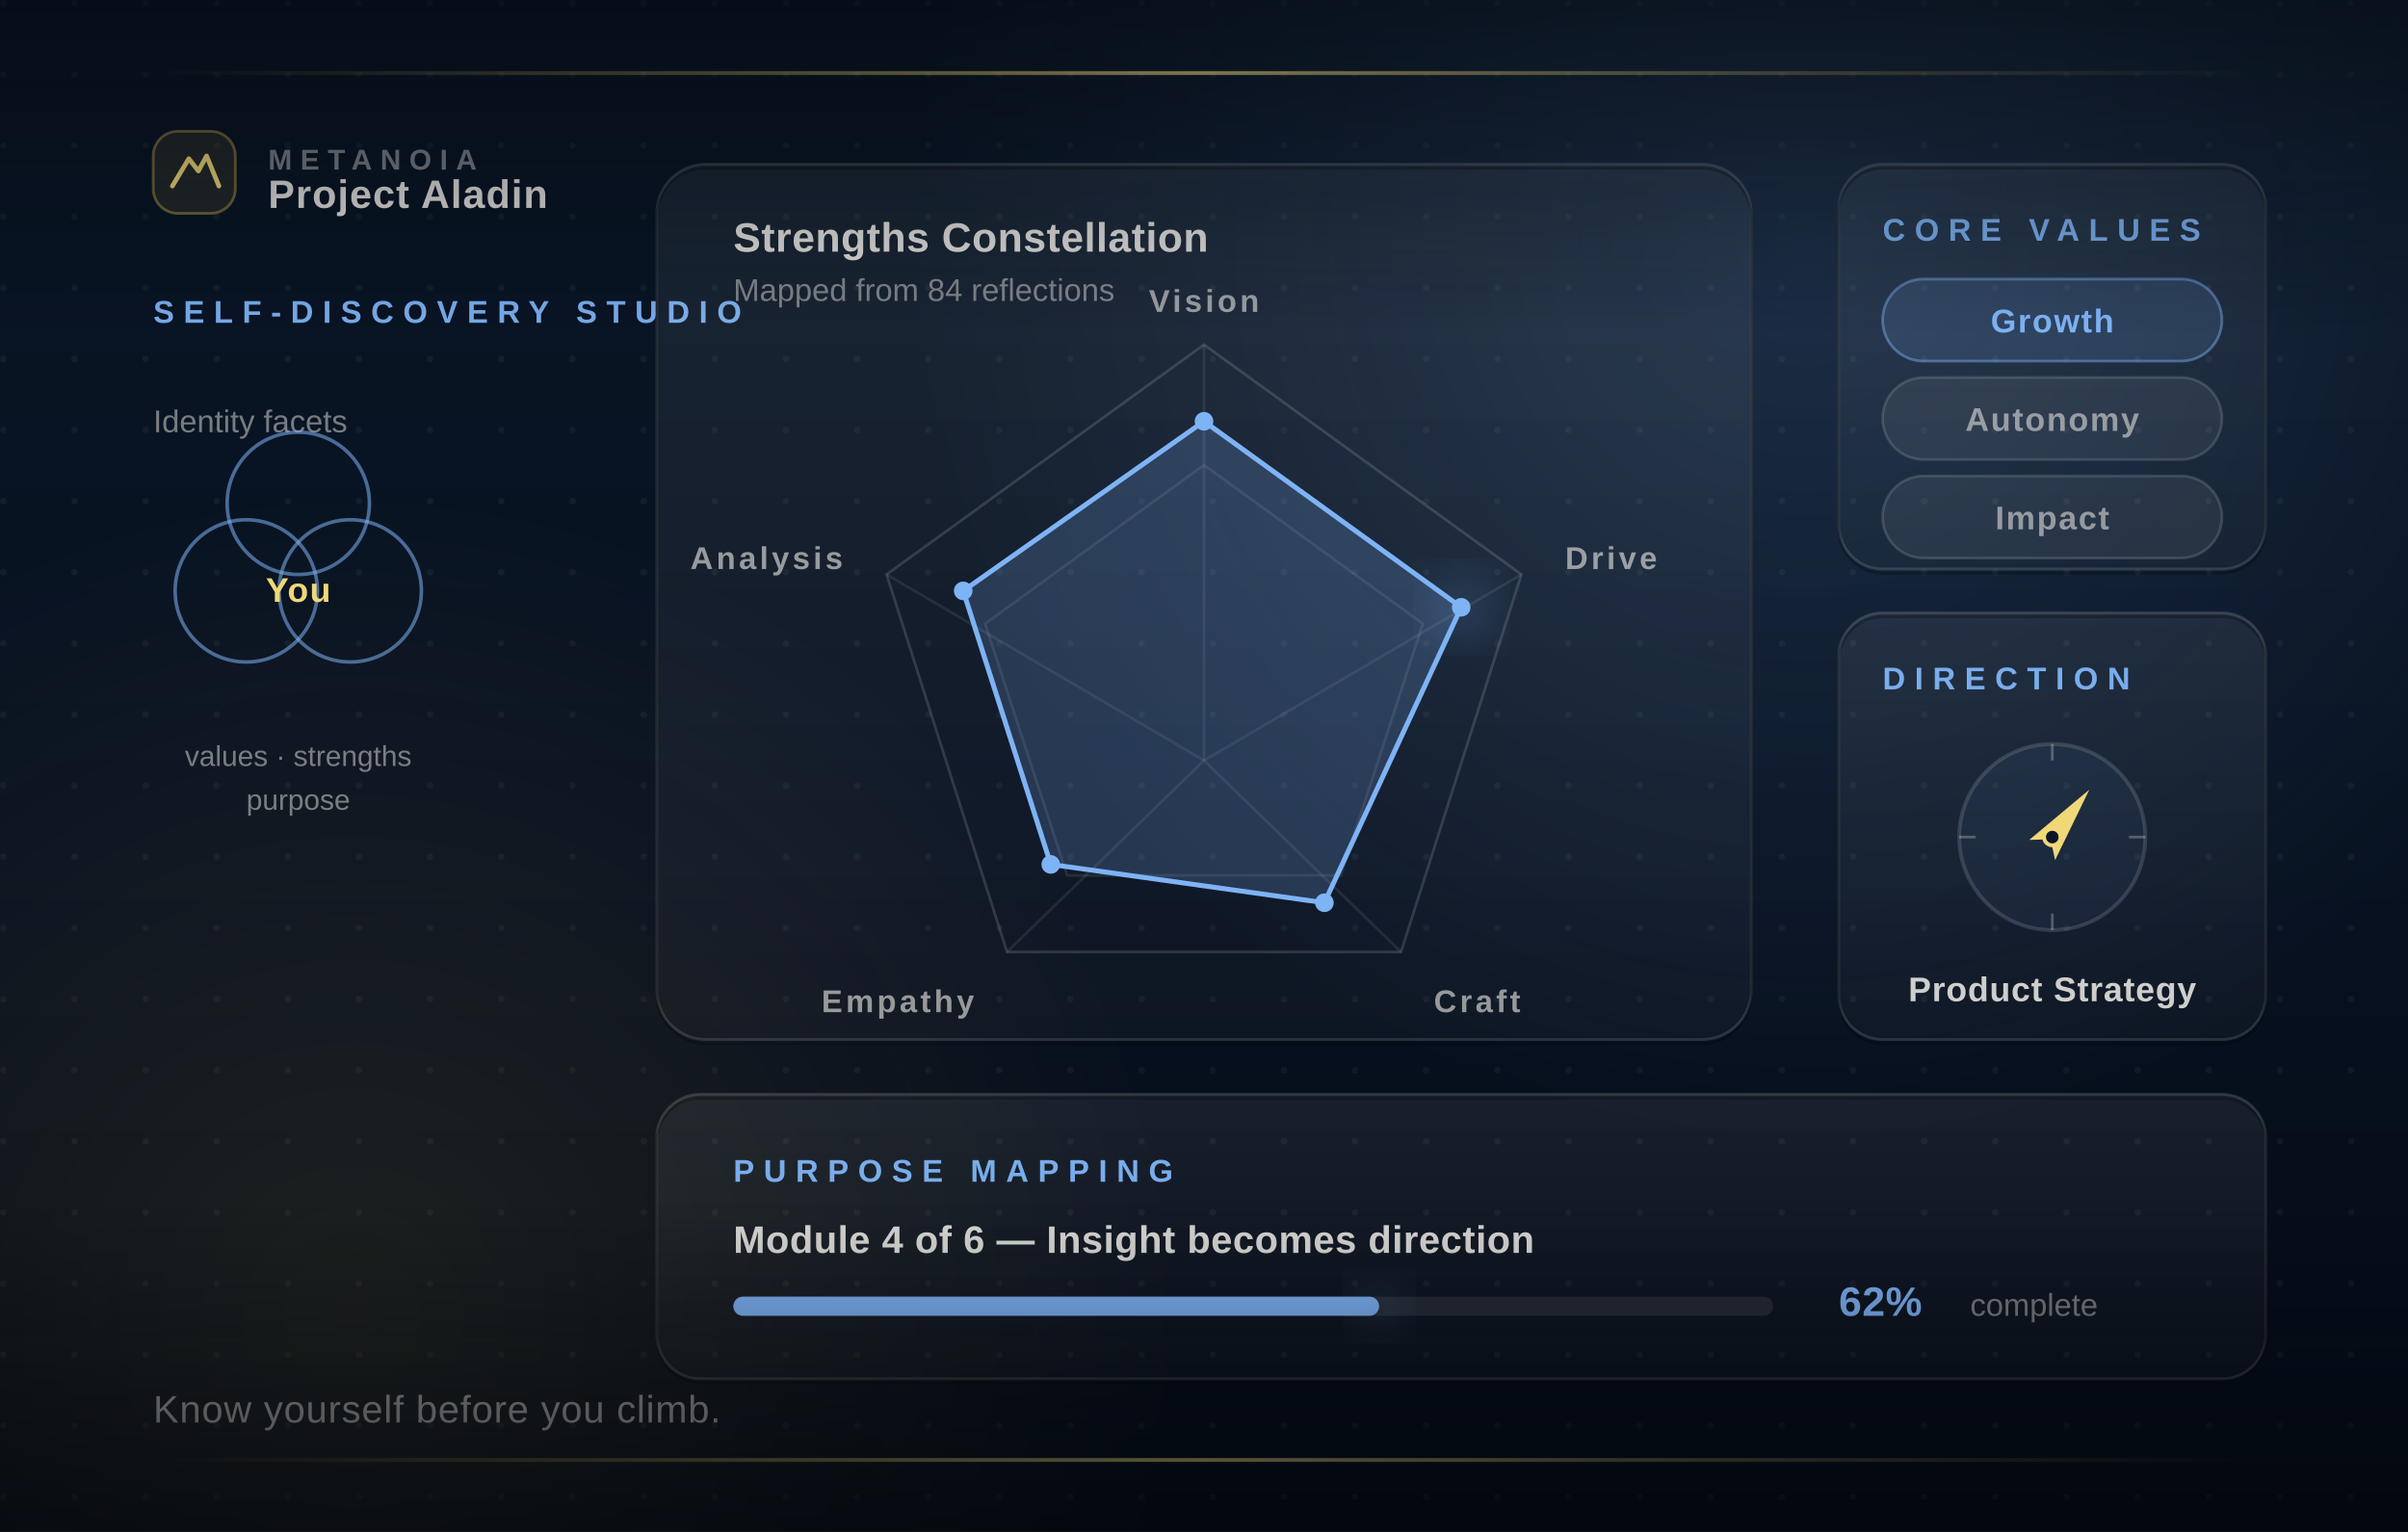
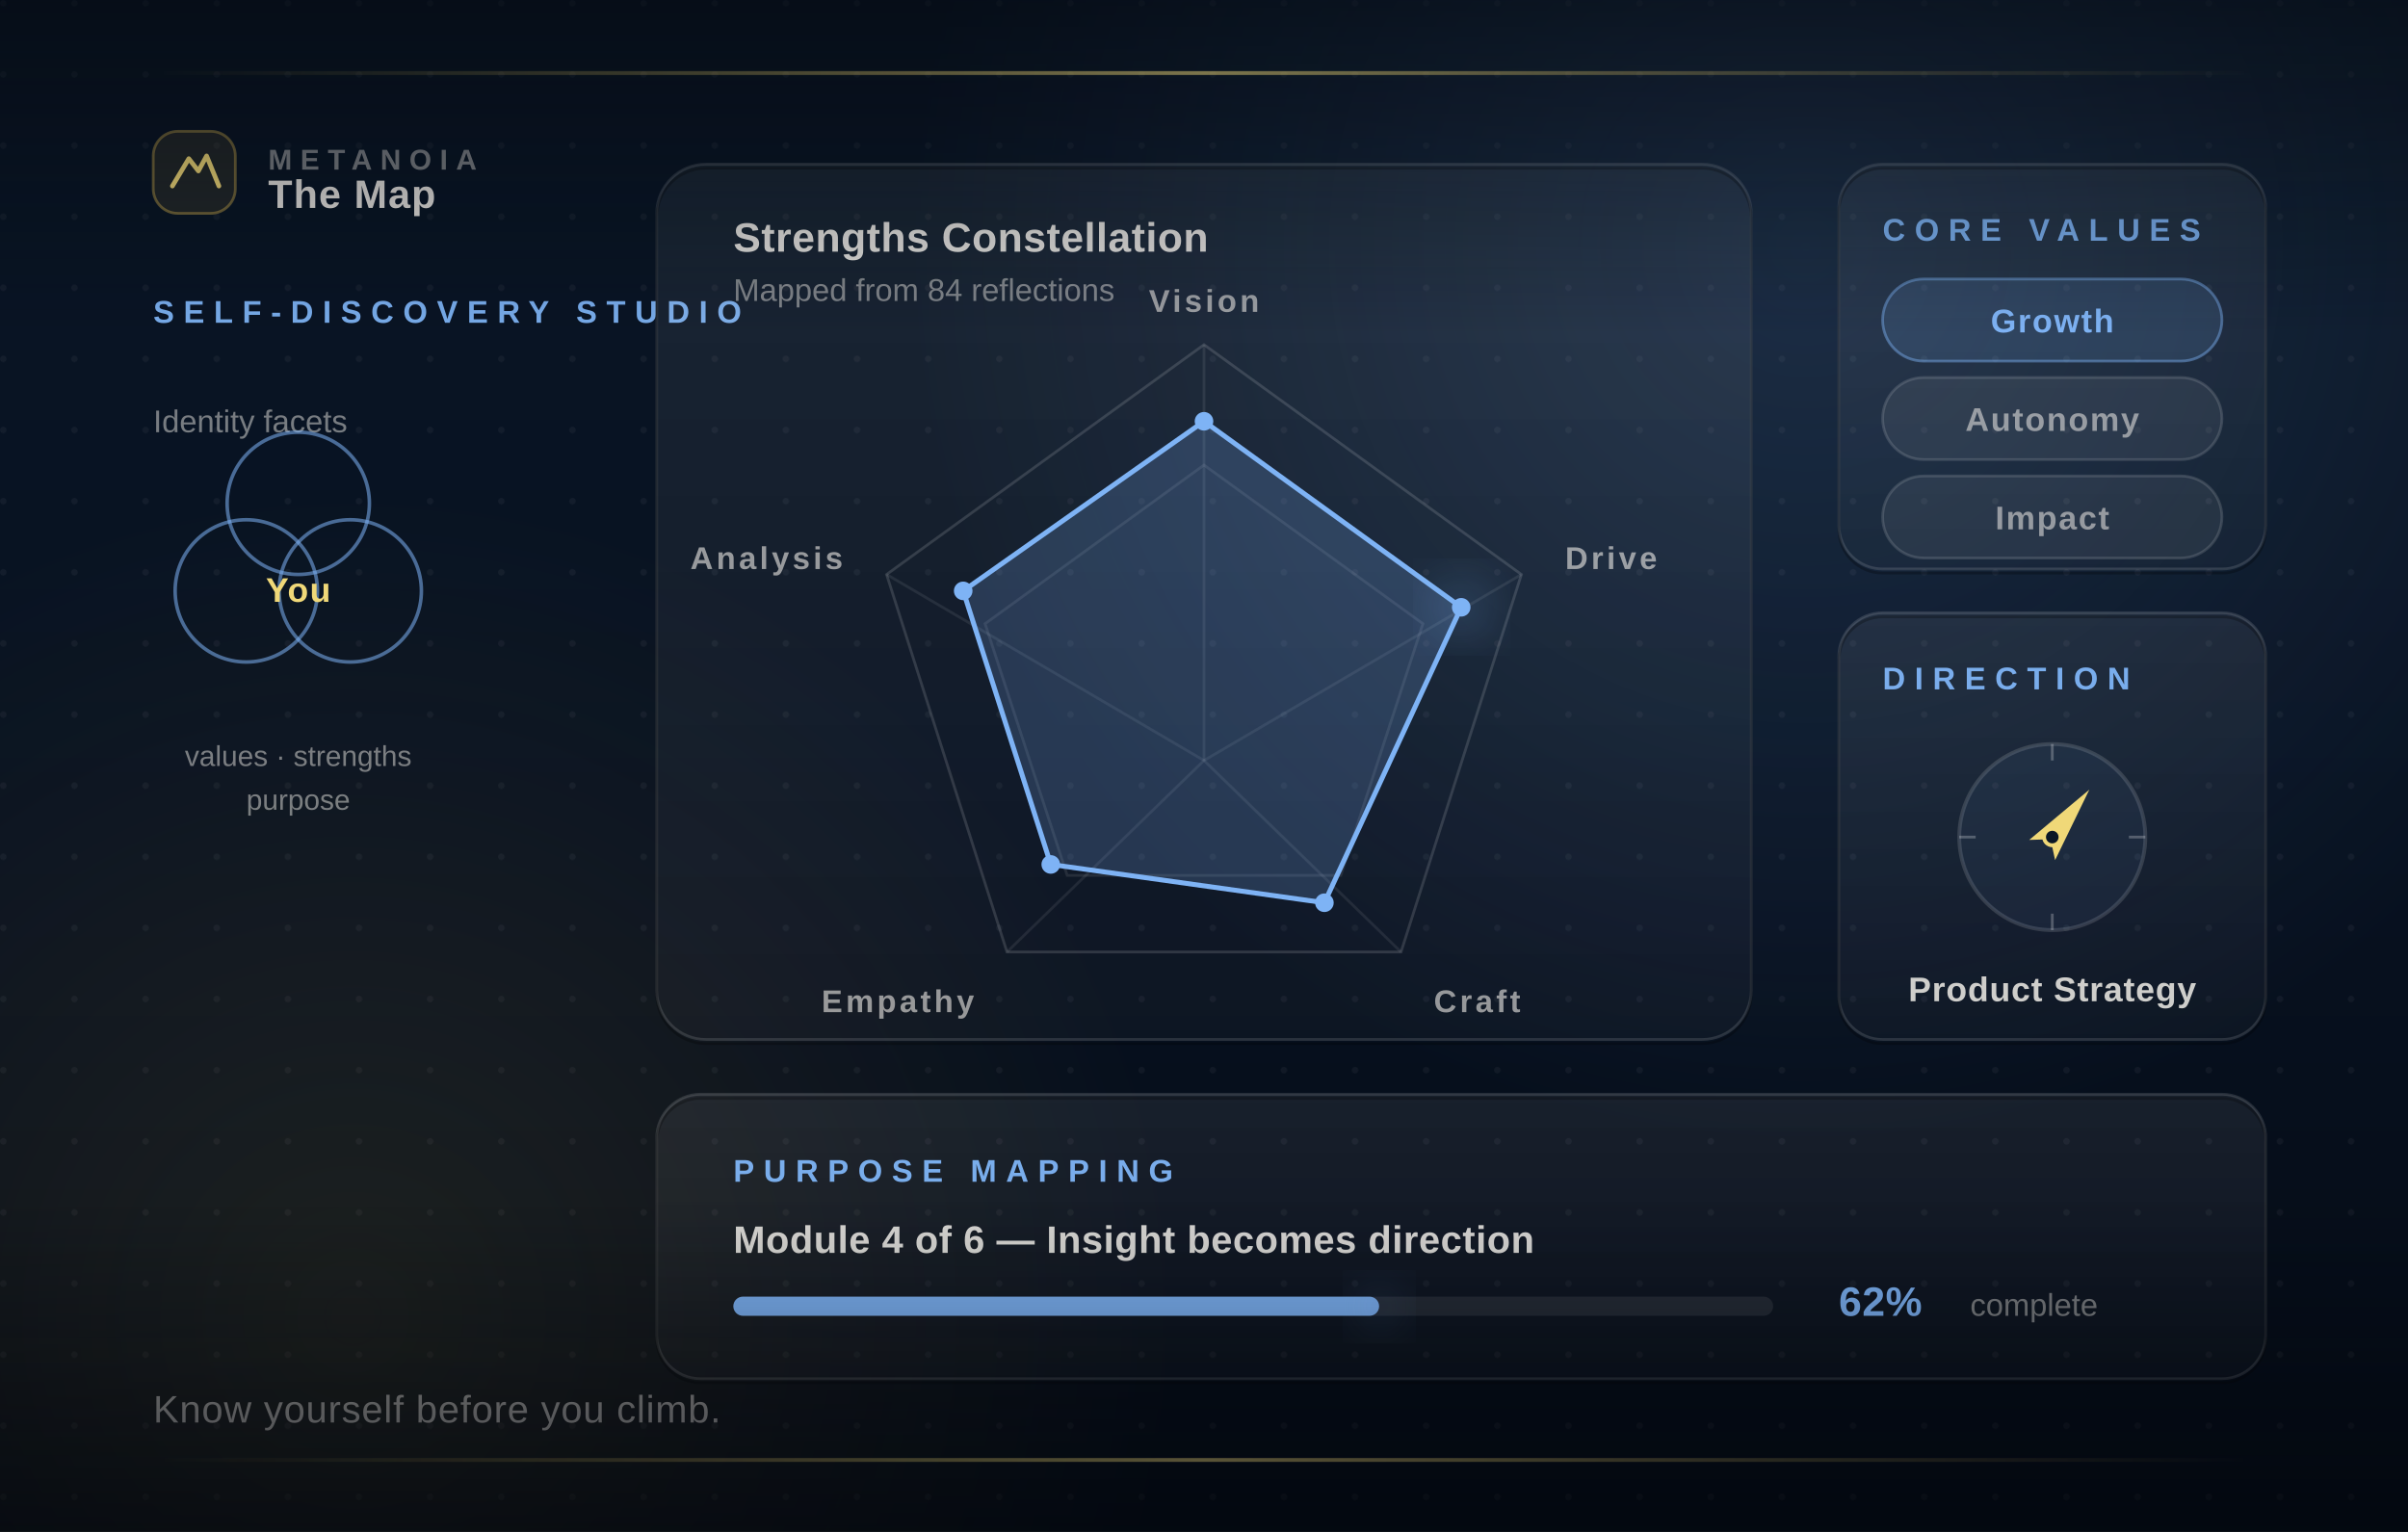
<svg xmlns="http://www.w3.org/2000/svg" viewBox="0 0 880 560" font-family="Avenir Next,Segoe UI,Helvetica Neue,Arial,sans-serif">
  <defs>
    <linearGradient id="ground" x1="0" y1="0" x2="0" y2="1">
      <stop offset="0" stop-color="#0A1626" />
      <stop offset=".55" stop-color="#071120" />
      <stop offset="1" stop-color="#050B15" />
    </linearGradient>
    <radialGradient id="aur" cx=".5" cy=".5" r=".5">
      <stop offset="0" stop-color="#7EB3F5" stop-opacity=".16" />
      <stop offset="1" stop-color="#7EB3F5" stop-opacity="0" />
    </radialGradient>
    <radialGradient id="aurG" cx=".5" cy=".5" r=".5">
      <stop offset="0" stop-color="#C9A84C" stop-opacity=".12" />
      <stop offset="1" stop-color="#C9A84C" stop-opacity="0" />
    </radialGradient>
    <linearGradient id="glass" x1="0" y1="0" x2="0" y2="1">
      <stop offset="0" stop-color="#FFFFFF" stop-opacity=".07" />
      <stop offset="1" stop-color="#FFFFFF" stop-opacity=".025" />
    </linearGradient>
    <linearGradient id="goldline" x1="0" y1="0" x2="1" y2="0">
      <stop offset="0" stop-color="#C9A84C" stop-opacity="0" />
      <stop offset=".5" stop-color="#F0D878" stop-opacity=".9" />
      <stop offset="1" stop-color="#C9A84C" stop-opacity="0" />
    </linearGradient>
    <filter id="soft" x="-60%" y="-60%" width="220%" height="220%">
      <feGaussianBlur stdDeviation="10" />
    </filter>
    <pattern id="dots" width="26" height="26" patternUnits="userSpaceOnUse">
      <circle cx="1.2" cy="1.2" r="1.2" fill="#FFFFFF" opacity=".045" />
    </pattern>
    <linearGradient id="vig" x1="0" y1="0" x2="0" y2="1">
      <stop offset="0" stop-color="#02060C" stop-opacity=".55" />
      <stop offset=".22" stop-color="#02060C" stop-opacity="0" />
      <stop offset=".78" stop-color="#02060C" stop-opacity="0" />
      <stop offset="1" stop-color="#02060C" stop-opacity=".6" />
    </linearGradient>
  </defs>
  <rect width="880" height="560" fill="url(#ground)" />
  <rect width="880" height="560" fill="url(#dots)" />
  <circle cx="660" cy="90" r="330" fill="url(#aur)" />
  <circle cx="130" cy="480" r="300" fill="url(#aurG)" />
  <g transform="translate(56,48)">
    <rect x="0" y="0" width="30" height="30" rx="9" fill="#C9A84C" fill-opacity=".13" stroke="#C9A84C" stroke-opacity=".5" stroke-width="1" />
    <path d="M7 20 L13 10 L16.5 14.5 L19.5 9 L24 20" fill="none" stroke="#F0D878" stroke-width="1.7" stroke-linecap="round" stroke-linejoin="round" />
    <text x="42" y="14" font-size="10.5" font-weight="800" letter-spacing="3" fill="rgba(240,237,232,.5)">METANOIA</text>
-     <text x="42" y="28" font-size="14.5" font-weight="700" letter-spacing=".4" fill="rgba(240,237,232,.94)">Project Aladin</text>
+     <text x="42" y="28" font-size="14.5" font-weight="700" letter-spacing=".4" fill="rgba(240,237,232,.94)">The Map</text>
  </g>
  <text x="56" y="118" font-size="11.5" font-weight="800" letter-spacing="3.4" fill="#7EB3F5" opacity=".95">SELF-DISCOVERY STUDIO</text>
  <rect x="240" y="60" width="400" height="320" rx="18" fill="url(#glass)" stroke="rgba(255,255,255,.13)" stroke-width="1" />
  <rect x="240" y="60" width="400" height="320" rx="18" fill="none" stroke="#000" stroke-opacity=".25" stroke-width="1" transform="translate(0,1.5)" />
  <text x="268" y="92" font-size="15" font-weight="700" letter-spacing="0.2" fill="rgba(240,237,232,.92)" text-anchor="start">Strengths Constellation</text>
  <text x="268" y="110" font-size="11.5" fill="rgba(240,237,232,.48)" text-anchor="start">Mapped from 84 reflections</text>
  <g transform="translate(0,30)">
    <polygon points="440,96 556,180 512,318 368,318 324,180" fill="none" stroke="rgba(255,255,255,.14)" stroke-width="1" />
    <polygon points="440,140 520,198 490,290 390,290 360,198" fill="none" stroke="rgba(255,255,255,.09)" stroke-width="1" />
    <g stroke="rgba(255,255,255,.08)">
      <line x1="440" y1="96" x2="440" y2="248" />
      <line x1="556" y1="180" x2="440" y2="248" />
      <line x1="512" y1="318" x2="440" y2="248" />
      <line x1="368" y1="318" x2="440" y2="248" />
      <line x1="324" y1="180" x2="440" y2="248" />
    </g>
    <polygon points="440,124 534,192 484,300 384,286 352,186" fill="#7EB3F5" fill-opacity=".2" stroke="#7EB3F5" stroke-width="1.8" />
    <circle cx="440" cy="124" r="3.4" fill="#7EB3F5" />
    <circle cx="534" cy="192" r="3.4" fill="#7EB3F5" />
    <circle cx="484" cy="300" r="3.4" fill="#7EB3F5" />
    <circle cx="384" cy="286" r="3.4" fill="#7EB3F5" />
    <circle cx="352" cy="186" r="3.4" fill="#7EB3F5" />
    <circle cx="534" cy="192" r="8" fill="#7EB3F5" opacity=".4" filter="url(#soft)" />
    <text x="440" y="84" font-size="11.5" font-weight="700" letter-spacing="1.2" fill="rgba(240,237,232,.6)" text-anchor="middle">Vision</text>
    <text x="572" y="178" font-size="11.5" font-weight="700" letter-spacing="1.2" fill="rgba(240,237,232,.6)" text-anchor="start">Drive</text>
    <text x="524" y="340" font-size="11.5" font-weight="700" letter-spacing="1.2" fill="rgba(240,237,232,.6)" text-anchor="start">Craft</text>
    <text x="356" y="340" font-size="11.5" font-weight="700" letter-spacing="1.2" fill="rgba(240,237,232,.6)" text-anchor="end">Empathy</text>
    <text x="308" y="178" font-size="11.5" font-weight="700" letter-spacing="1.2" fill="rgba(240,237,232,.6)" text-anchor="end">Analysis</text>
  </g>
  <rect x="672" y="60" width="156" height="148" rx="16" fill="url(#glass)" stroke="rgba(255,255,255,.13)" stroke-width="1" />
  <rect x="672" y="60" width="156" height="148" rx="16" fill="none" stroke="#000" stroke-opacity=".25" stroke-width="1" transform="translate(0,1.5)" />
  <text x="688" y="88" font-size="11.5" font-weight="800" letter-spacing="3.4" fill="#7EB3F5" opacity=".95">CORE VALUES</text>
  <rect x="688" y="102" width="124" height="30" rx="15" fill="#7EB3F5" fill-opacity=".14" stroke="#7EB3F5" stroke-opacity=".45" stroke-width="1" />
  <text x="750.0" y="121.5" font-size="12" font-weight="700" letter-spacing=".6" fill="#7EB3F5" text-anchor="middle">Growth</text>
  <rect x="688" y="138" width="124" height="30" rx="15" fill="rgba(255,255,255,.07)" fill-opacity="1" stroke="rgba(255,255,255,.14)" stroke-opacity="1" stroke-width="1" />
  <text x="750.0" y="157.5" font-size="12" font-weight="700" letter-spacing=".6" fill="rgba(240,237,232,.55)" text-anchor="middle">Autonomy</text>
  <rect x="688" y="174" width="124" height="30" rx="15" fill="rgba(255,255,255,.07)" fill-opacity="1" stroke="rgba(255,255,255,.14)" stroke-opacity="1" stroke-width="1" />
  <text x="750.0" y="193.5" font-size="12" font-weight="700" letter-spacing=".6" fill="rgba(240,237,232,.55)" text-anchor="middle">Impact</text>
  <rect x="672" y="224" width="156" height="156" rx="16" fill="url(#glass)" stroke="rgba(255,255,255,.13)" stroke-width="1" />
  <rect x="672" y="224" width="156" height="156" rx="16" fill="none" stroke="#000" stroke-opacity=".25" stroke-width="1" transform="translate(0,1.5)" />
  <text x="688" y="252" font-size="11.5" font-weight="800" letter-spacing="3.4" fill="#7EB3F5" opacity=".95">DIRECTION</text>
  <g transform="translate(750,306)">
    <circle r="34" fill="none" stroke="rgba(255,255,255,.14)" stroke-width="1.4" />
    <circle r="34" fill="#7EB3F5" fill-opacity=".06" />
    <g stroke="rgba(255,255,255,.25)" stroke-width="1">
      <line x1="0" y1="-34" x2="0" y2="-28" />
      <line x1="0" y1="34" x2="0" y2="28" />
      <line x1="-34" y1="0" x2="-28" y2="0" />
      <line x1="34" y1="0" x2="28" y2="0" />
    </g>
    <polygon points="0,-22 6,6 0,1 -6,6" fill="#F0D878" transform="rotate(38)" />
    <circle r="3" fill="#0A1626" stroke="#F0D878" stroke-width="1.4" />
  </g>
  <text x="750" y="366" font-size="12.5" font-weight="700" letter-spacing="0.3" fill="rgba(240,237,232,.85)" text-anchor="middle">Product Strategy</text>
  <rect x="240" y="400" width="588" height="104" rx="16" fill="url(#glass)" stroke="rgba(255,255,255,.13)" stroke-width="1" />
  <rect x="240" y="400" width="588" height="104" rx="16" fill="none" stroke="#000" stroke-opacity=".25" stroke-width="1" transform="translate(0,1.5)" />
  <text x="268" y="432" font-size="11.5" font-weight="800" letter-spacing="3.4" fill="#7EB3F5" opacity=".95">PURPOSE MAPPING</text>
  <text x="268" y="458" font-size="14" font-weight="600" letter-spacing="0.2" fill="rgba(240,237,232,.9)" text-anchor="start">Module 4 of 6 — Insight becomes direction</text>
  <rect x="268" y="474" width="380" height="7" rx="3.5" fill="rgba(255,255,255,.09)" />
  <rect x="268" y="474" width="236" height="7" rx="3.5" fill="#7EB3F5" />
  <circle cx="504" cy="477.5" r="6.0" fill="#7EB3F5" opacity=".35" filter="url(#soft)" />
  <text x="672" y="481" font-size="15" font-weight="800" letter-spacing="0.2" fill="#7EB3F5" text-anchor="start">62%</text>
  <text x="720" y="481" font-size="11.5" fill="rgba(240,237,232,.48)" text-anchor="start">complete</text>
  <g transform="translate(56,150)">
    <text x="0" y="8" font-size="11.5" fill="rgba(240,237,232,.48)" text-anchor="start">Identity facets</text>
    <g fill="none" stroke="#7EB3F5" stroke-opacity=".55" stroke-width="1.3">
      <circle cx="34" cy="66" r="26" />
      <circle cx="72" cy="66" r="26" />
      <circle cx="53" cy="34" r="26" />
    </g>
    <text x="53" y="70" font-size="12.5" font-weight="800" letter-spacing="0.5" fill="#F0D878" text-anchor="middle">You</text>
    <text x="53" y="130" font-size="10.5" fill="rgba(240,237,232,.48)" text-anchor="middle">values · strengths</text>
    <text x="53" y="146" font-size="10.5" fill="rgba(240,237,232,.48)" text-anchor="middle">purpose</text>
  </g>
  <text x="56" y="520" font-size="14" font-weight="400" letter-spacing="0.3" fill="rgba(240,237,232,.55)" text-anchor="start">Know yourself before you climb.</text>
  <rect width="880" height="560" fill="url(#vig)" />
  <rect x="60" y="26" width="760" height="1.4" fill="url(#goldline)" opacity=".55" />
  <rect x="60" y="533" width="760" height="1.4" fill="url(#goldline)" opacity=".4" />
</svg>
